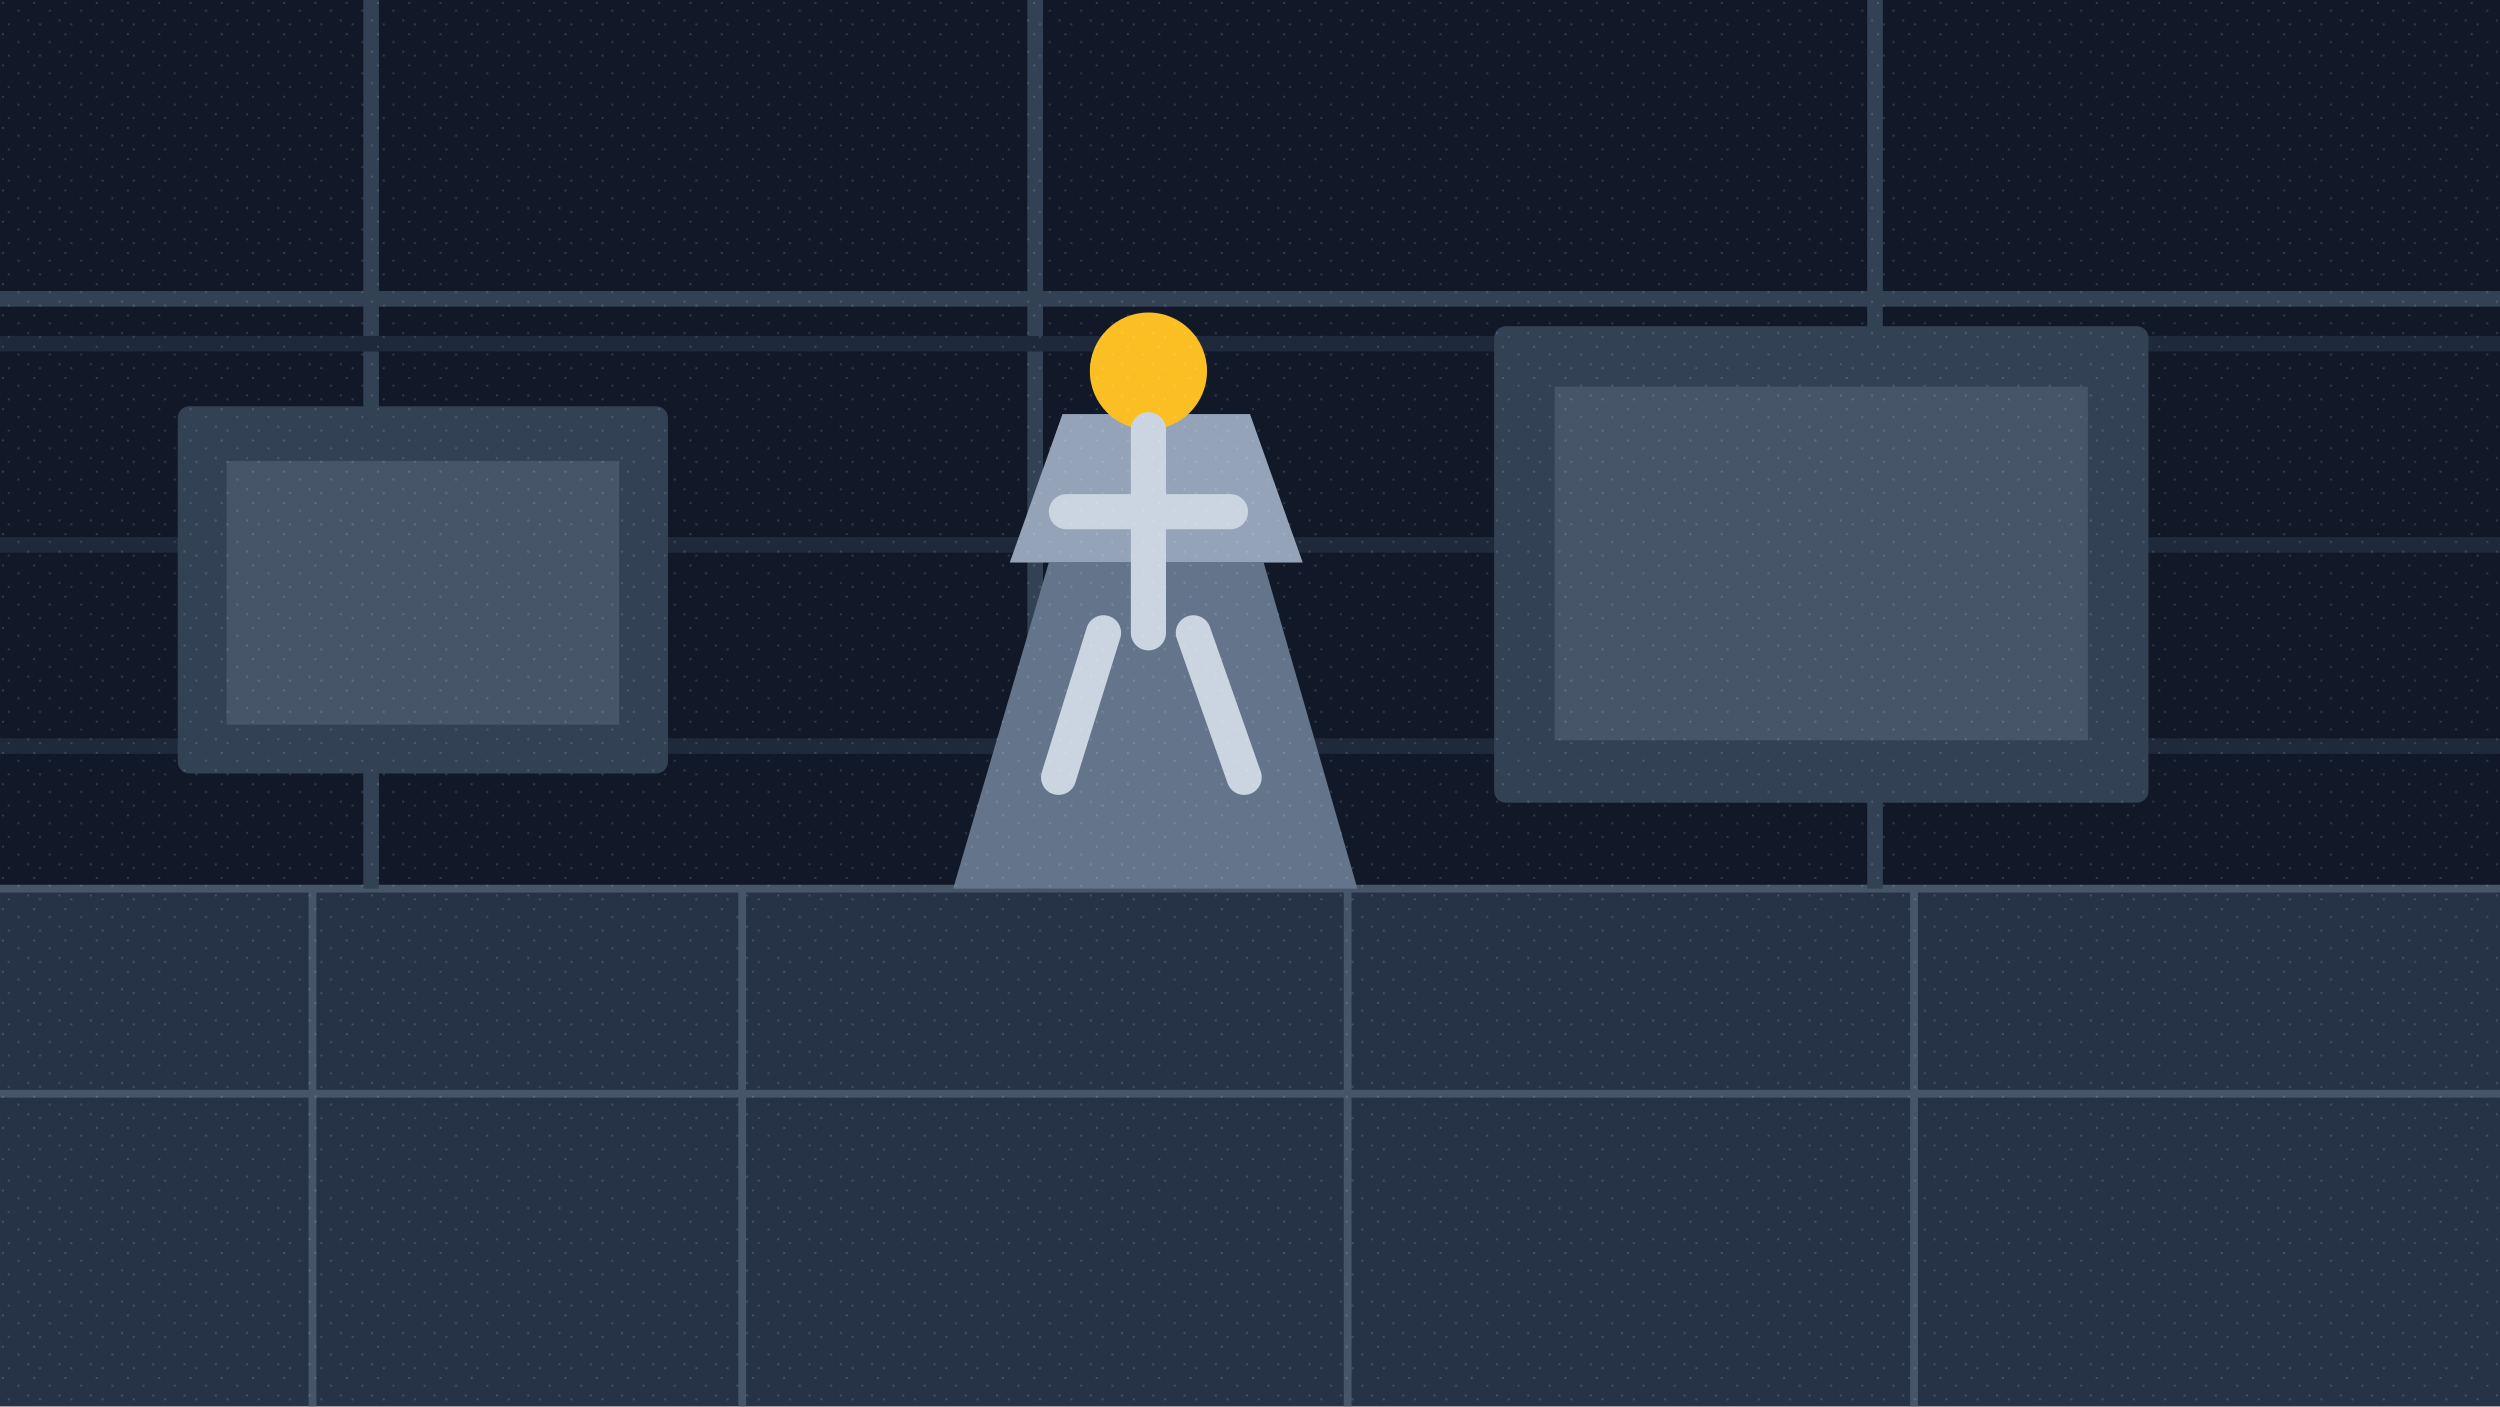
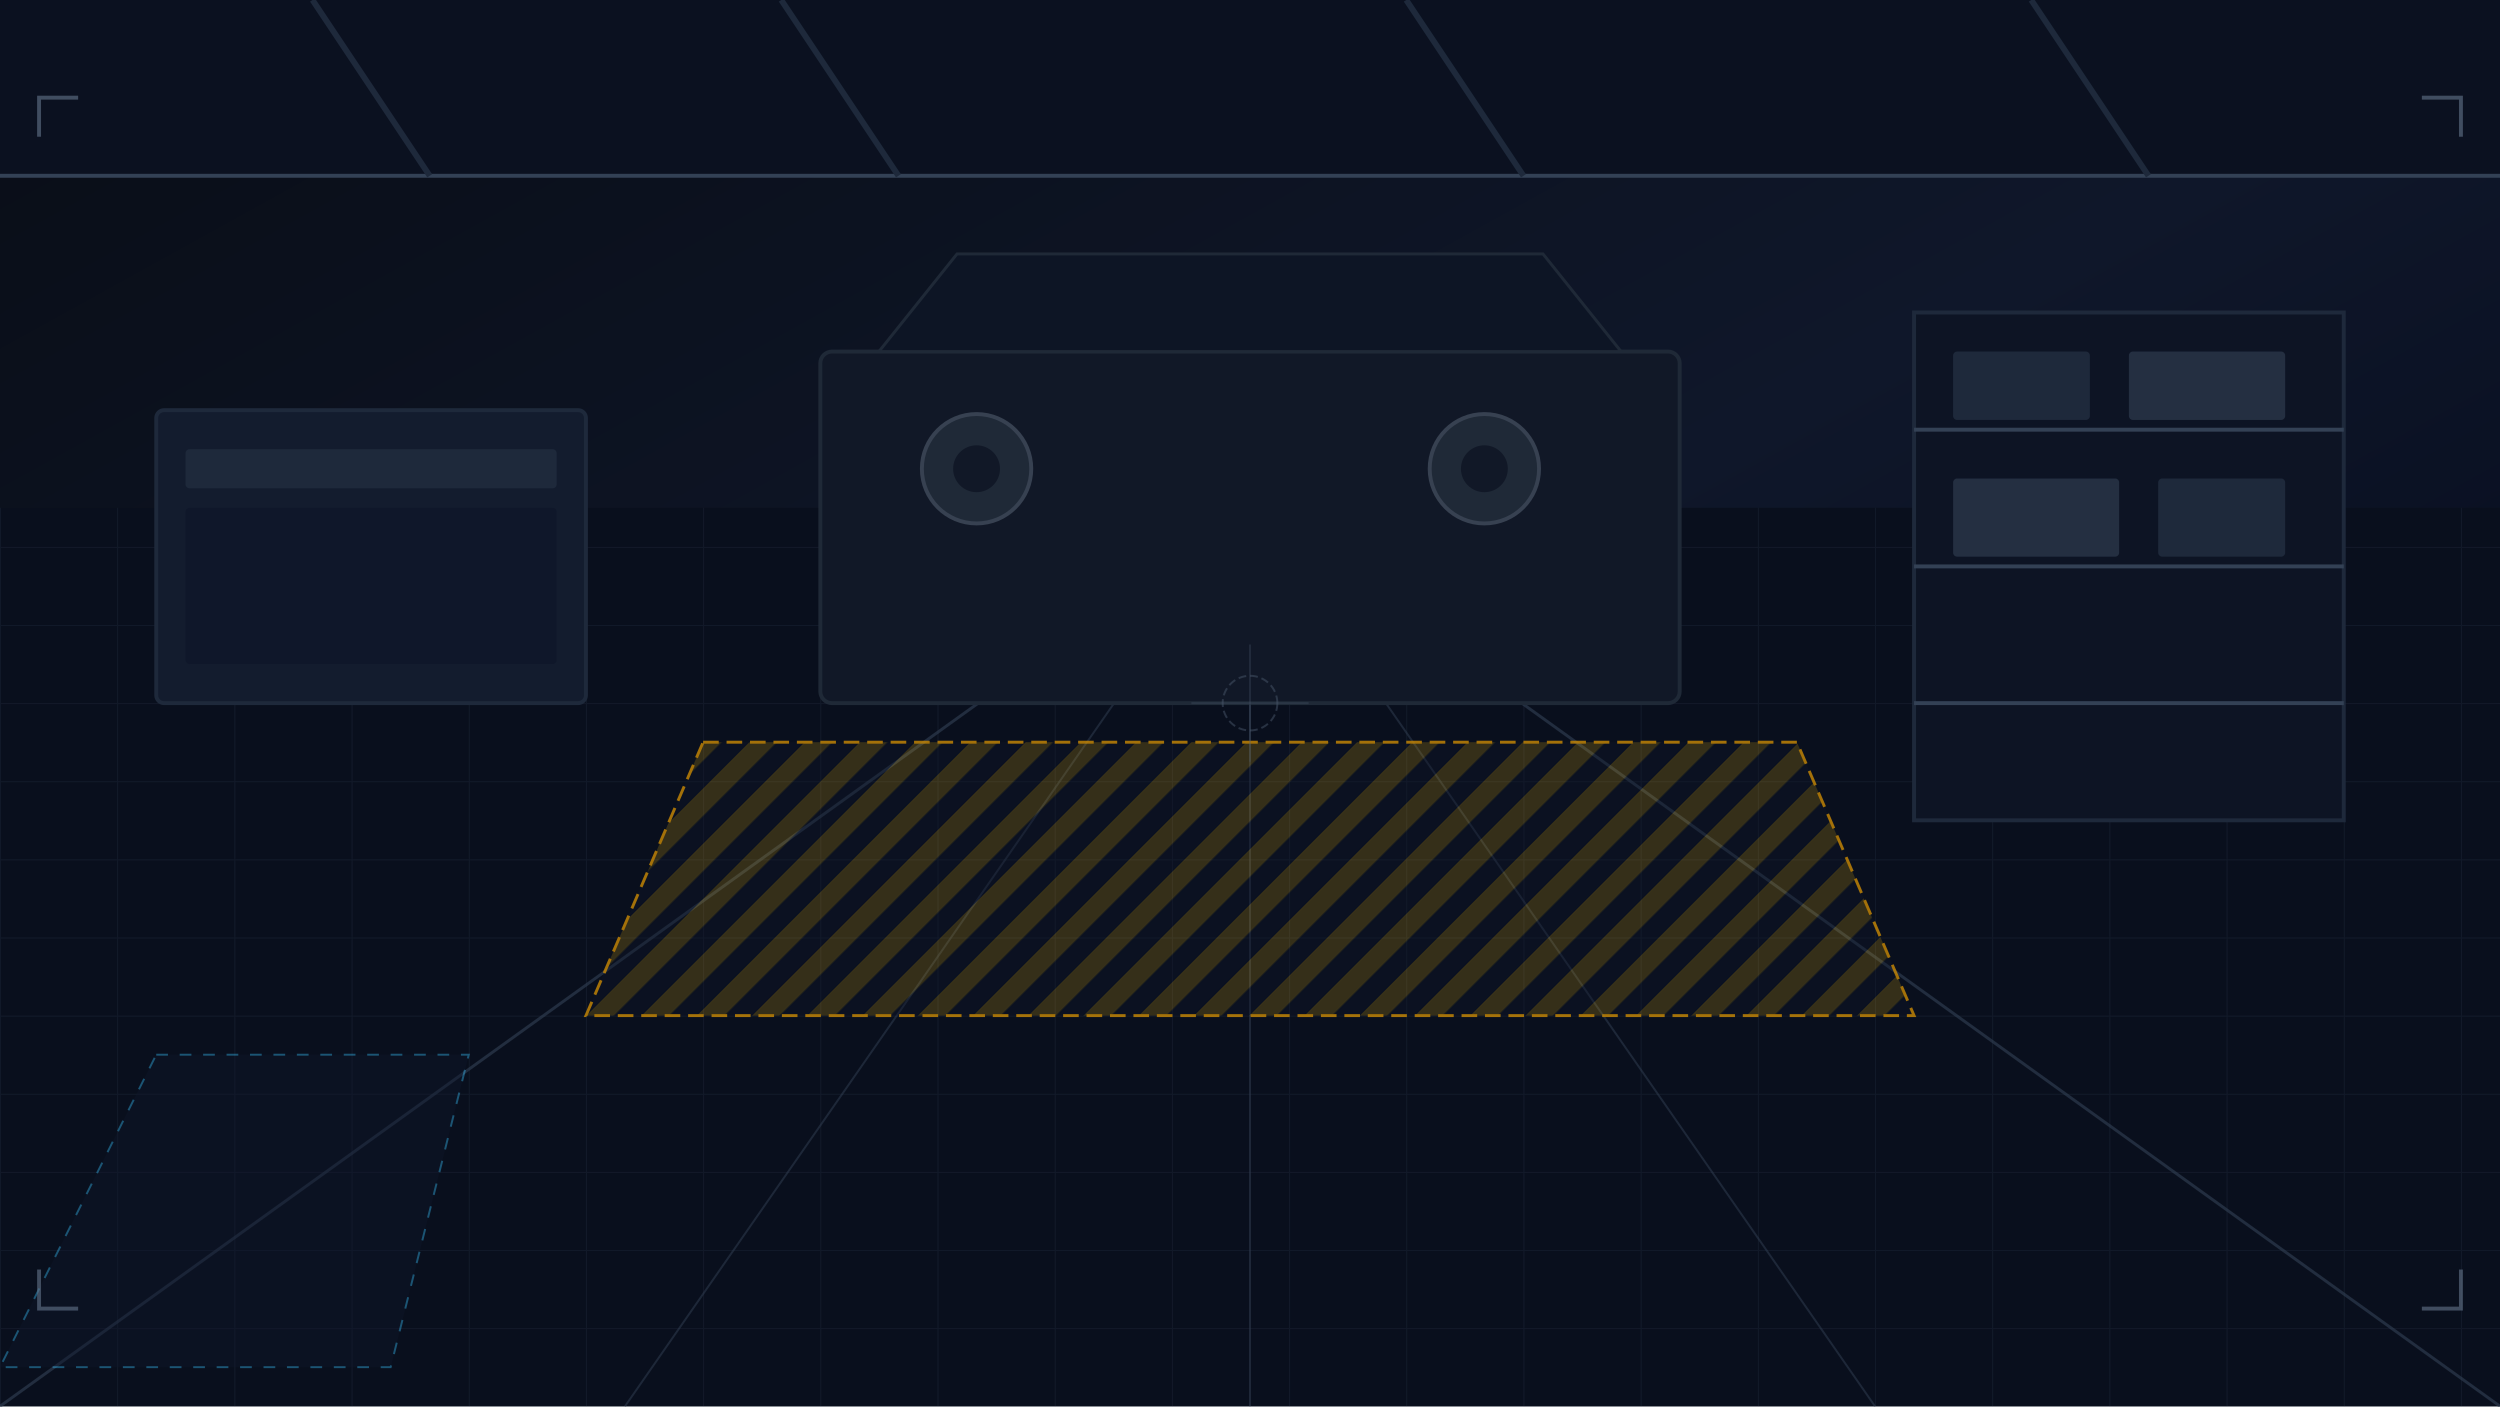
- <svg xmlns="http://www.w3.org/2000/svg" width="1280" height="720" viewBox="0 0 1280 720" fill="none">
-   <rect width="1280" height="720" fill="#111827" />
-   <rect y="455" width="1280" height="265" fill="#263346" />
-   <path d="M0 455H1280M0 560H1280M160 455V720M380 455V720M690 455V720M980 455V720" stroke="#475569" stroke-width="4" />
-   <path d="M0 153H1280M190 0V455M530 0V455M960 0V455" stroke="#334155" stroke-width="8" />
-   <path d="M0 176H1280M0 279H1280M0 382H1280" stroke="#1E293B" stroke-width="8" />
-   <rect x="91" y="208" width="251" height="188" rx="6" fill="#334155" />
-   <rect x="116" y="236" width="201" height="135" fill="#475569" />
-   <rect x="765" y="167" width="335" height="244" rx="6" fill="#334155" />
-   <rect x="796" y="198" width="273" height="181" fill="#475569" />
-   <path d="M488 455L537 288H647L695 455" fill="#64748B" />
-   <path d="M517 288H667L640 212H544L517 288Z" fill="#94A3B8" />
-   <circle cx="588" cy="190" r="30" fill="#FBBF24" />
-   <path d="M588 220V324M546 262H630M565 324L542 398M611 324L637 398" stroke="#CBD5E1" stroke-width="18" stroke-linecap="round" />
-   <rect x="0" y="0" width="1280" height="720" fill="url(#grain)" opacity=".15" />
+ <svg xmlns="http://www.w3.org/2000/svg" viewBox="0 0 1280 720" width="100%" height="100%">
  <defs>
-     <pattern id="grain" width="16" height="16" patternUnits="userSpaceOnUse">
-       <path d="M1 1H2V2H1V1ZM9 5H10V6H9V5ZM4 12H5V13H4V12ZM14 10H15V11H14V10Z" fill="#F8FAFC" />
+     <linearGradient id="bgGrad" x1="0%" y1="0%" x2="100%" y2="100%">
+       <stop offset="0%" stop-color="#090d16" />
+       <stop offset="50%" stop-color="#0f172a" />
+       <stop offset="100%" stop-color="#020617" />
+     </linearGradient>
+     <pattern id="floorGrid" width="60" height="40" patternUnits="userSpaceOnUse">
+       <path d="M 60 0 L 0 0 0 40" fill="none" stroke="#1e293b" stroke-width="1" stroke-opacity="0.4" />
+     </pattern>
+     <linearGradient id="beamGrad" x1="0%" y1="0%" x2="0%" y2="100%">
+       <stop offset="0%" stop-color="#334155" stop-opacity="0.8" />
+       <stop offset="100%" stop-color="#1e293b" stop-opacity="0.2" />
+     </linearGradient>
+     <pattern id="safetyStripe" width="20" height="20" patternTransform="rotate(45)" patternUnits="userSpaceOnUse">
+       <rect width="10" height="20" fill="#eab308" fill-opacity="0.25" />
+       <rect x="10" width="10" height="20" fill="#0f172a" fill-opacity="0.4" />
    </pattern>
  </defs>
+   <rect width="1280" height="720" fill="url(#bgGrad)" />
+   <path d="M 0 0 L 1280 0 L 1280 90 L 0 90 Z" fill="#0b1120" />
+   <line x1="0" y1="90" x2="1280" y2="90" stroke="#334155" stroke-width="2" />
+   <line x1="160" y1="0" x2="220" y2="90" stroke="#1e293b" stroke-width="3" />
+   <line x1="400" y1="0" x2="460" y2="90" stroke="#1e293b" stroke-width="3" />
+   <line x1="720" y1="0" x2="780" y2="90" stroke="#1e293b" stroke-width="3" />
+   <line x1="1040" y1="0" x2="1100" y2="90" stroke="#1e293b" stroke-width="3" />
+   <polygon points="0,260 1280,260 1280,720 0,720" fill="#090f1d" />
+   <rect y="260" width="1280" height="460" fill="url(#floorGrid)" />
+   <line x1="640" y1="260" x2="0" y2="720" stroke="#334155" stroke-width="1.5" stroke-opacity="0.6" />
+   <line x1="640" y1="260" x2="320" y2="720" stroke="#334155" stroke-width="1" stroke-opacity="0.5" />
+   <line x1="640" y1="260" x2="640" y2="720" stroke="#334155" stroke-width="1" stroke-opacity="0.5" />
+   <line x1="640" y1="260" x2="960" y2="720" stroke="#334155" stroke-width="1" stroke-opacity="0.5" />
+   <line x1="640" y1="260" x2="1280" y2="720" stroke="#334155" stroke-width="1.5" stroke-opacity="0.6" />
+   <rect x="80" y="210" width="220" height="150" rx="4" fill="#131c2e" stroke="#1e293b" stroke-width="2" />
+   <rect x="95" y="230" width="190" height="20" rx="2" fill="#1e293b" />
+   <rect x="95" y="260" width="190" height="80" rx="2" fill="#0f172a" />
+   <rect x="420" y="180" width="440" height="180" rx="6" fill="#111827" stroke="#1f2937" stroke-width="2" />
+   <path d="M 450 180 L 490 130 L 790 130 L 830 180 Z" fill="#0d1525" stroke="#1f2937" stroke-width="1.5" />
+   <circle cx="500" cy="240" r="28" fill="#1f2937" stroke="#374151" stroke-width="2" />
+   <circle cx="500" cy="240" r="12" fill="#111827" />
+   <circle cx="760" cy="240" r="28" fill="#1f2937" stroke="#374151" stroke-width="2" />
+   <circle cx="760" cy="240" r="12" fill="#111827" />
+   <rect x="980" y="160" width="220" height="260" fill="#0d1424" stroke="#1e293b" stroke-width="2" />
+   <line x1="980" y1="220" x2="1200" y2="220" stroke="#334155" stroke-width="2" />
+   <line x1="980" y1="290" x2="1200" y2="290" stroke="#334155" stroke-width="2" />
+   <line x1="980" y1="360" x2="1200" y2="360" stroke="#334155" stroke-width="2" />
+   <rect x="1000" y="180" width="70" height="35" rx="2" fill="#1e293b" />
+   <rect x="1090" y="180" width="80" height="35" rx="2" fill="#334155" opacity="0.6" />
+   <rect x="1000" y="245" width="85" height="40" rx="2" fill="#334155" opacity="0.6" />
+   <rect x="1105" y="245" width="65" height="40" rx="2" fill="#1e293b" />
+   <polygon points="360,380 920,380 980,520 300,520" fill="url(#safetyStripe)" stroke="#ca8a04" stroke-width="1.5" stroke-dasharray="8 4" opacity="0.8" />
+   <polygon points="80,540 240,540 200,700 0,700" fill="#0f172a" stroke="#38bdf8" stroke-width="1" stroke-dasharray="6 6" opacity="0.4" />
+   <circle cx="640" cy="360" r="14" fill="none" stroke="#475569" stroke-width="1" stroke-dasharray="4 2" opacity="0.5" />
+   <line x1="610" y1="360" x2="670" y2="360" stroke="#475569" stroke-width="1" opacity="0.3" />
+   <line x1="640" y1="330" x2="640" y2="390" stroke="#475569" stroke-width="1" opacity="0.3" />
+   <path d="M 40 50 L 20 50 L 20 70" fill="none" stroke="#64748b" stroke-width="2" opacity="0.6" />
+   <path d="M 1240 50 L 1260 50 L 1260 70" fill="none" stroke="#64748b" stroke-width="2" opacity="0.6" />
+   <path d="M 40 670 L 20 670 L 20 650" fill="none" stroke="#64748b" stroke-width="2" opacity="0.6" />
+   <path d="M 1240 670 L 1260 670 L 1260 650" fill="none" stroke="#64748b" stroke-width="2" opacity="0.6" />
</svg>
